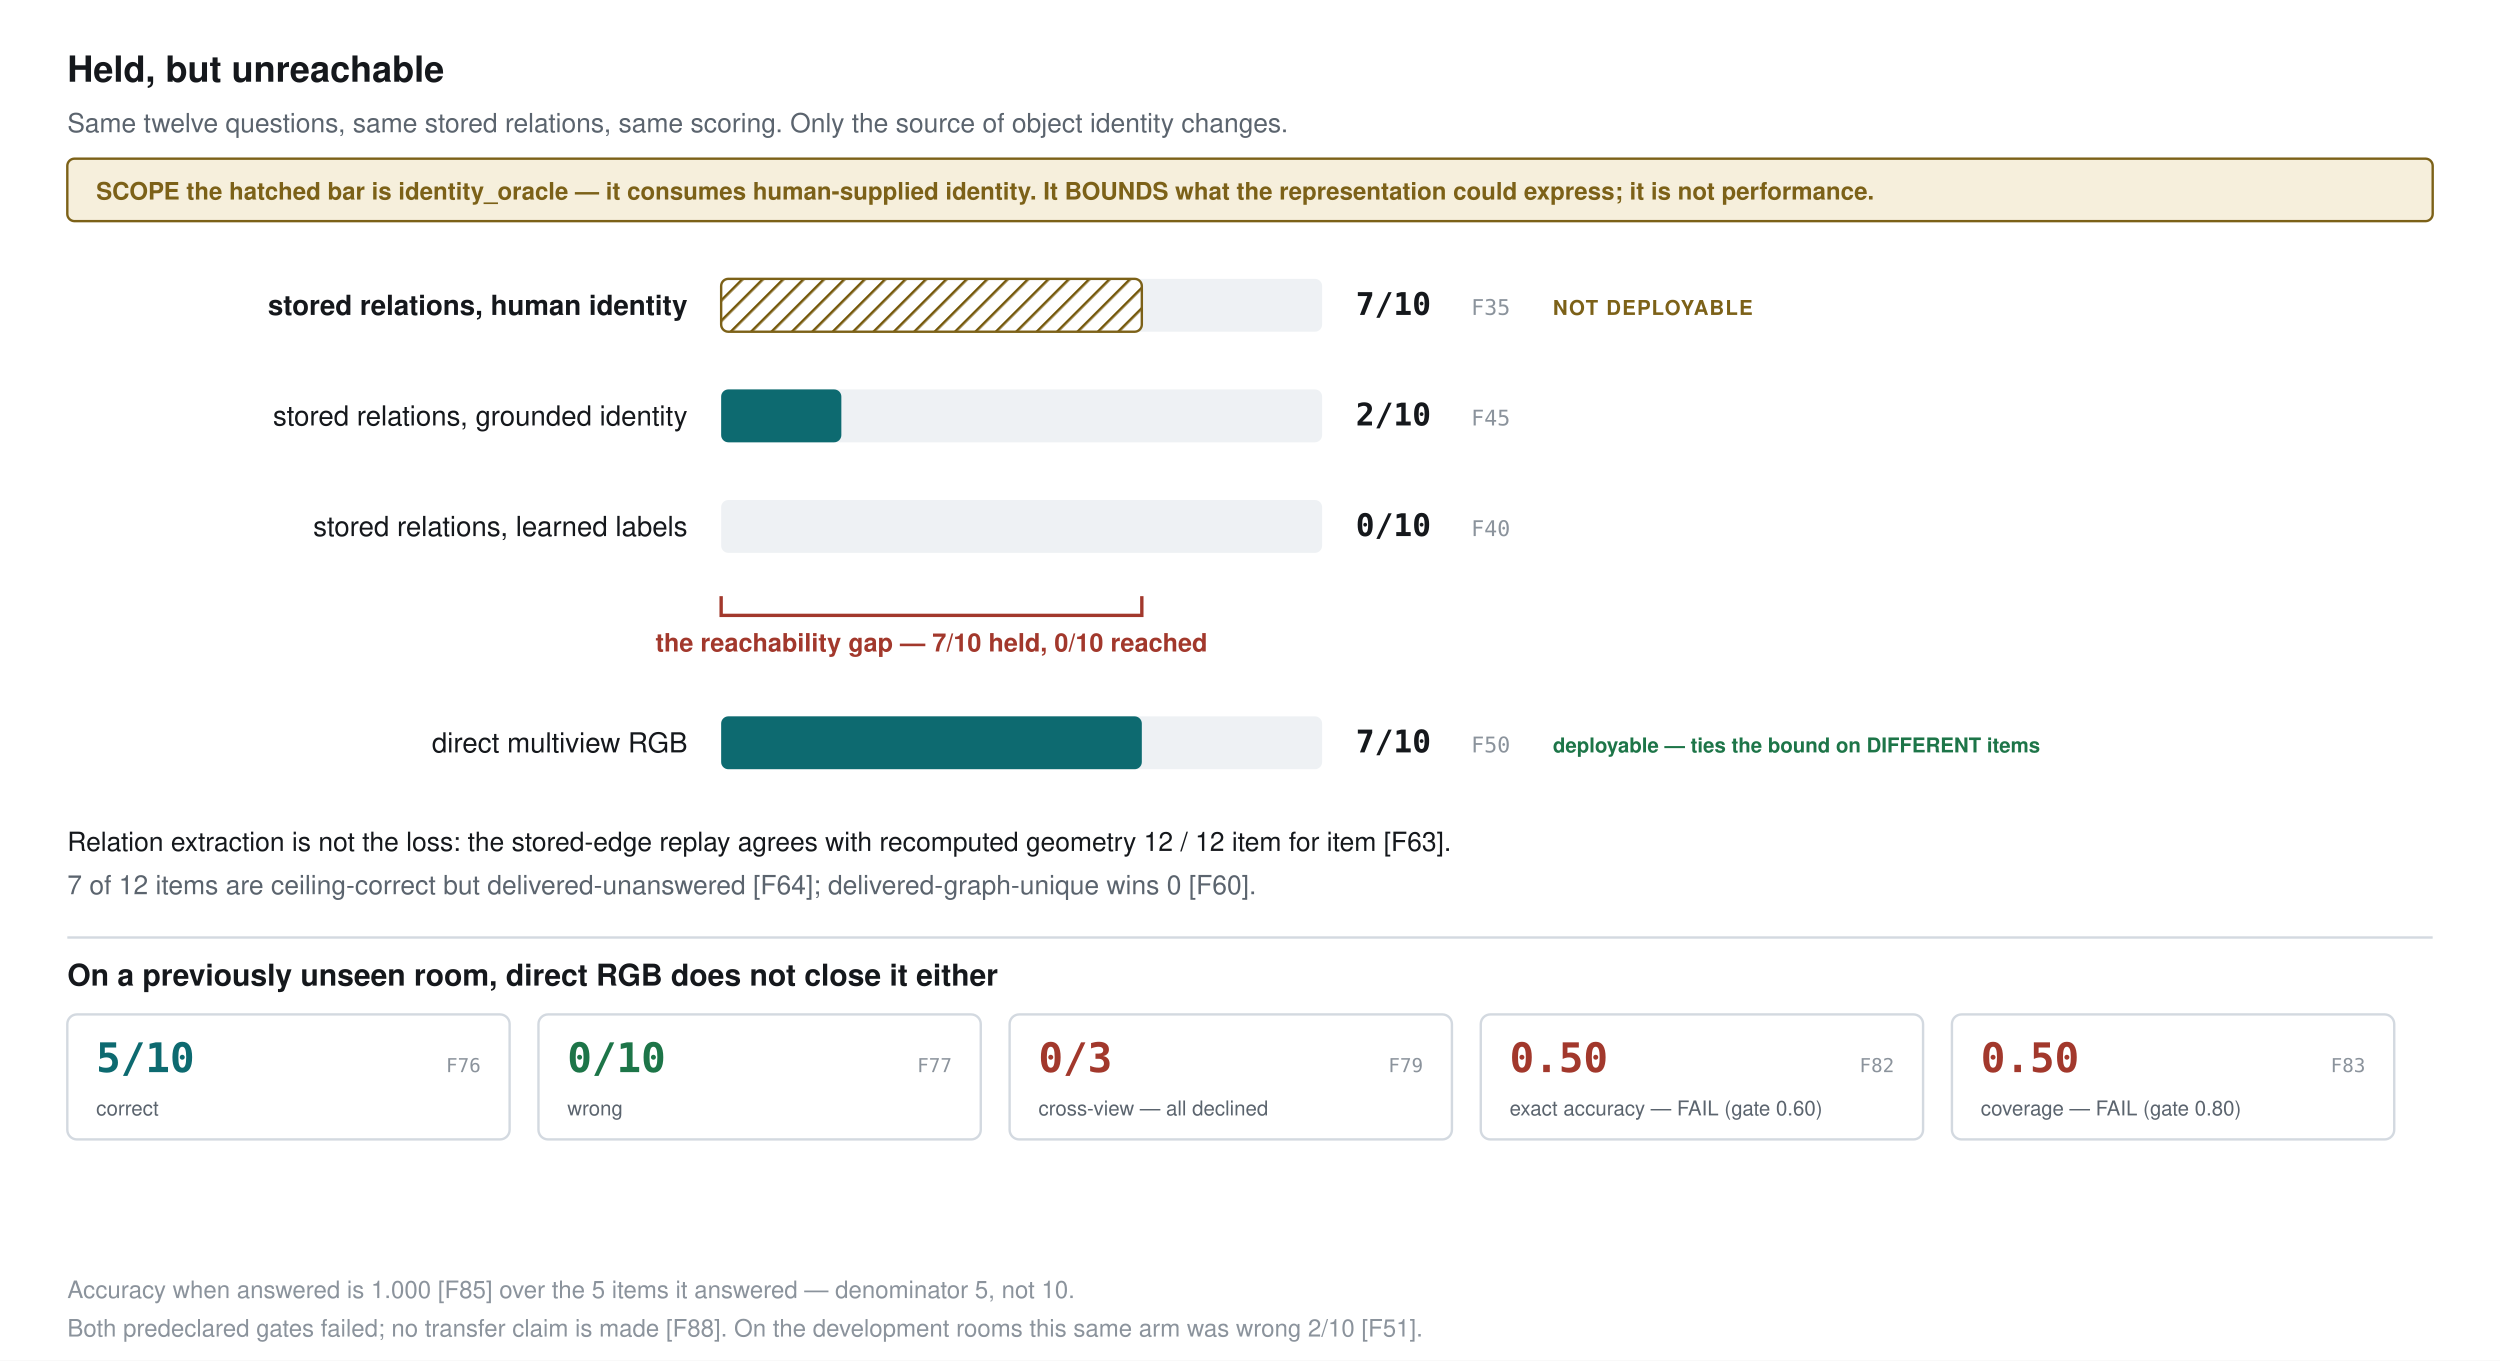
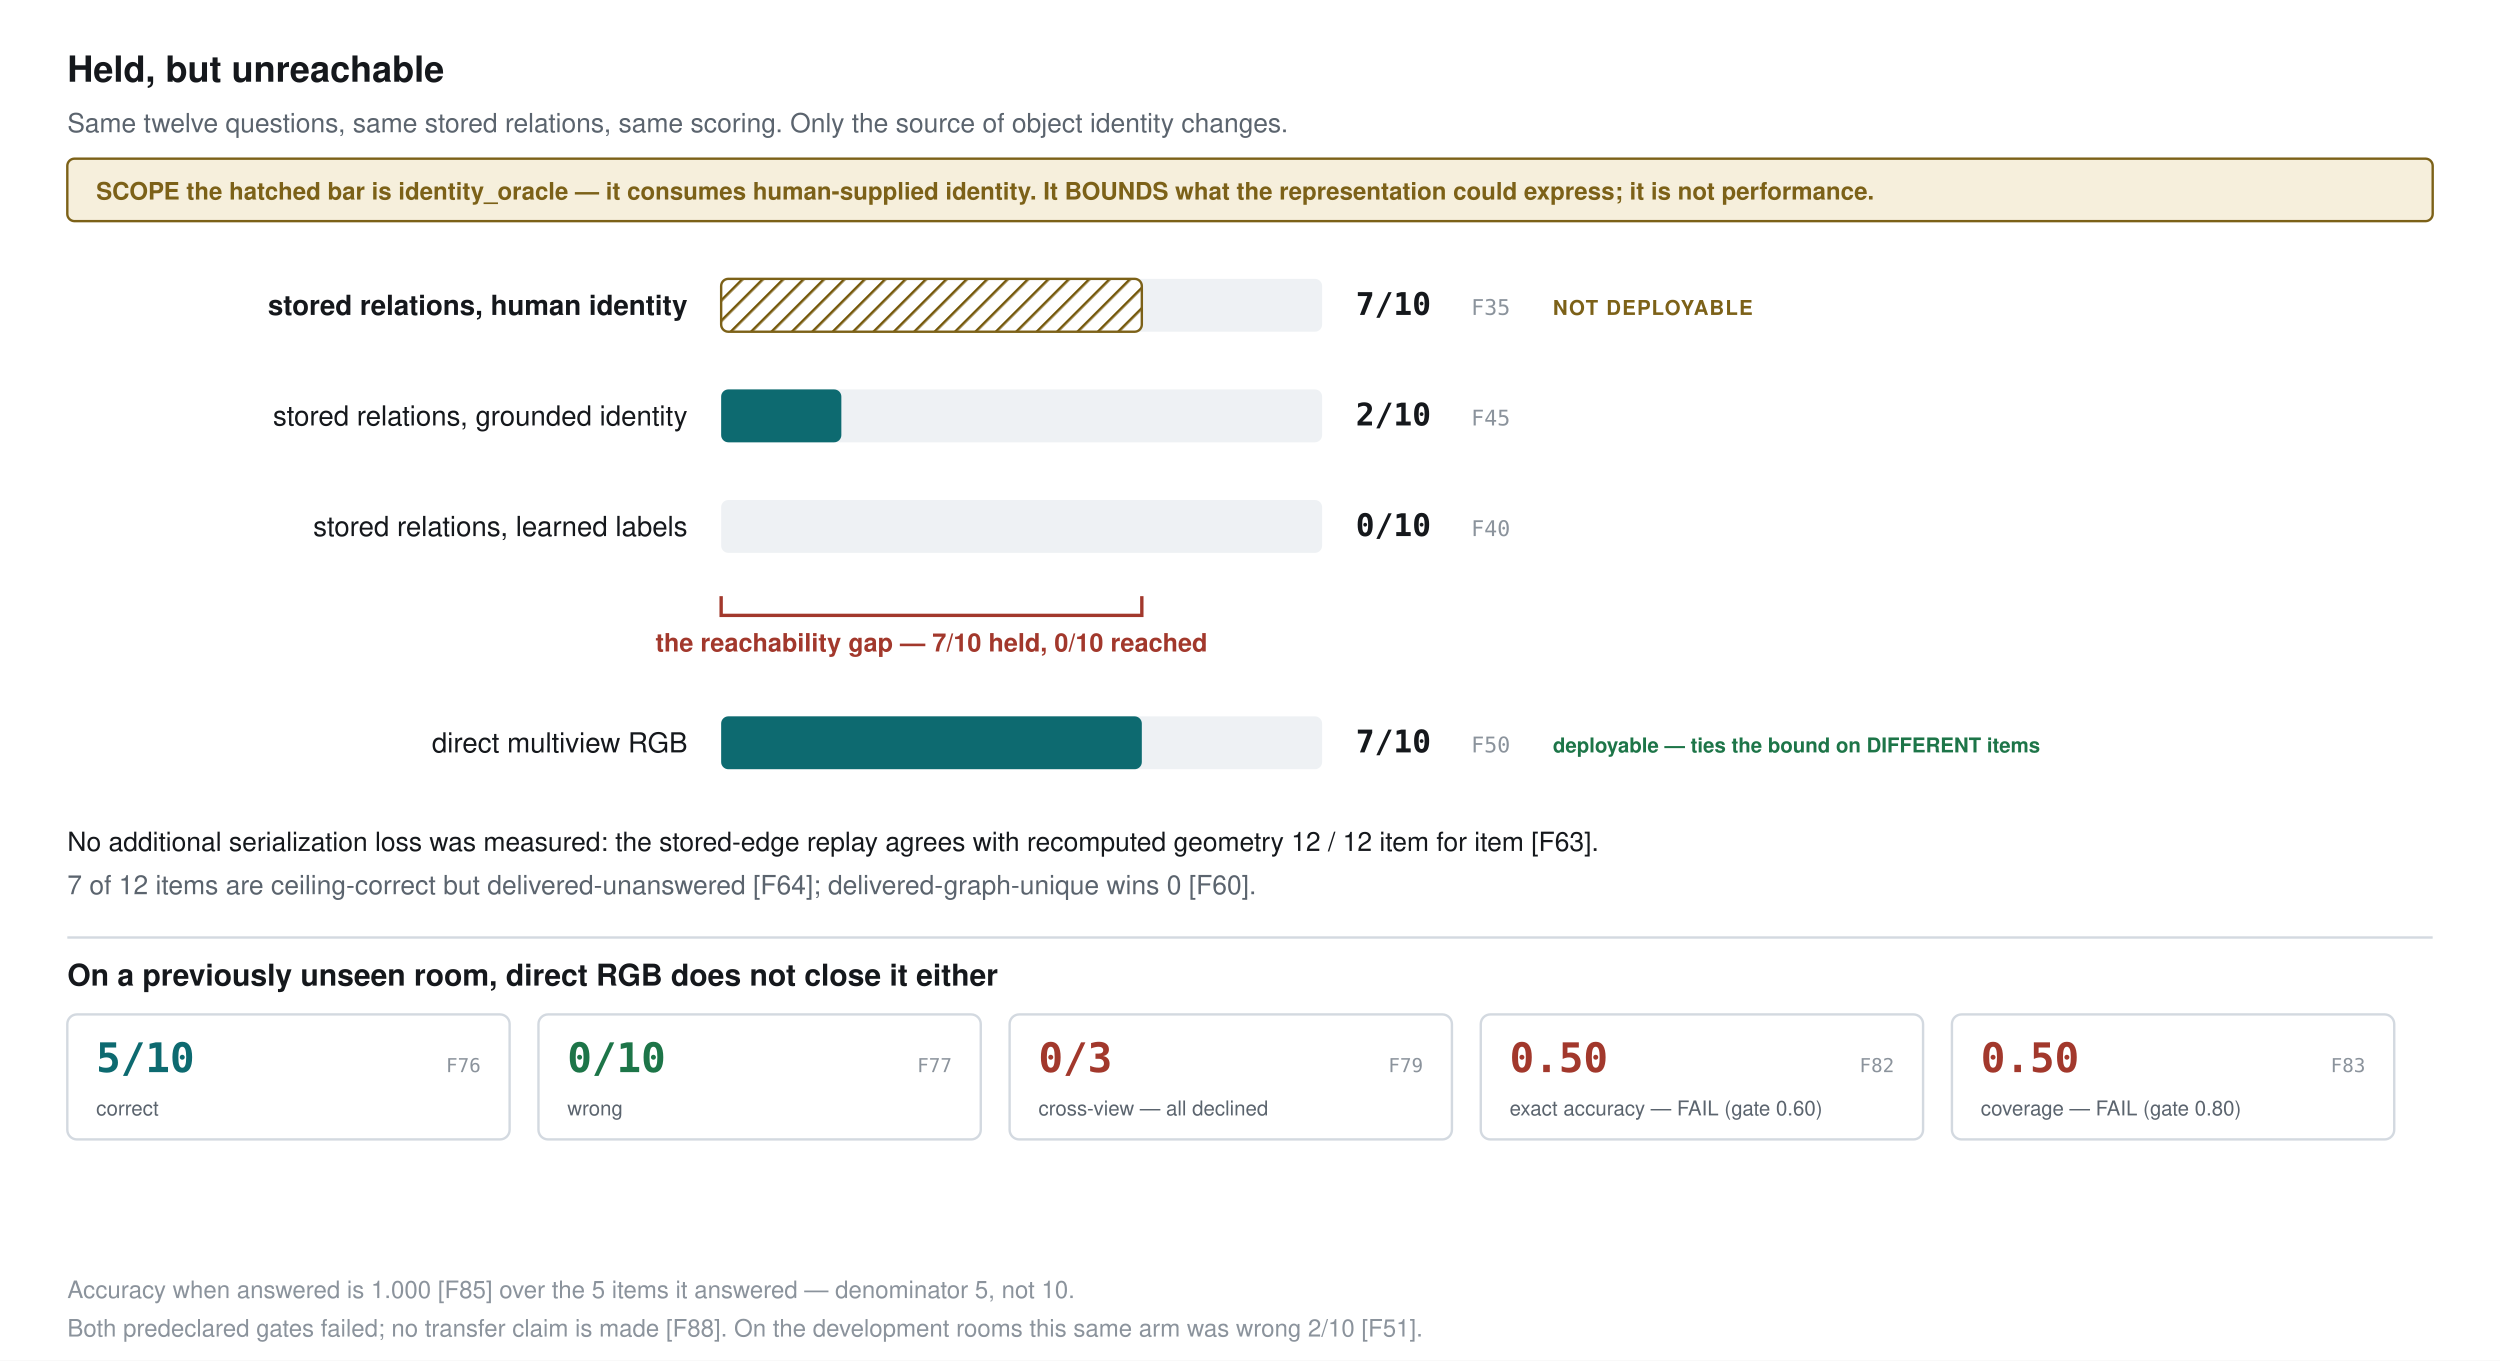
<svg xmlns="http://www.w3.org/2000/svg" width="1040" height="566" viewBox="0 0 1040 566" role="img" aria-label="Held, but unreachable">
  <defs>
    <pattern id="hatch" width="6" height="6" patternUnits="userSpaceOnUse" patternTransform="rotate(45)">
      <rect width="6" height="6" fill="#ffffff" />
      <line x1="0" y1="0" x2="0" y2="6" stroke="#7c6118" stroke-width="2.2" />
    </pattern>
  </defs>
  <rect width="1040" height="566" fill="#ffffff" />
  <text x="28" y="34" font-family="Helvetica, Arial, sans-serif" font-size="15" fill="#15181c" text-anchor="start" font-weight="600">Held, but unreachable</text>
  <text x="28" y="55" font-family="Helvetica, Arial, sans-serif" font-size="11" fill="#5b646e" text-anchor="start" font-weight="normal">Same twelve questions, same stored relations, same scoring. Only the source of object identity changes.</text>
  <rect x="28" y="66" width="984" height="26" rx="3" fill="#f6efdc" stroke="#7c6118" stroke-width="1" />
  <text x="40" y="83" font-family="Helvetica, Arial, sans-serif" font-size="10" fill="#7c6118" text-anchor="start" font-weight="600">SCOPE  the hatched bar is identity_oracle — it consumes human-supplied identity. It BOUNDS what the representation could express; it is not performance.</text>
  <text x="286" y="131" font-family="Helvetica, Arial, sans-serif" font-size="11.5" fill="#15181c" text-anchor="end" font-weight="700">stored relations, human identity</text>
  <rect x="300" y="116" width="250" height="22" rx="3" fill="#eef1f4" />
  <rect x="300" y="116" width="175.0" height="22" rx="3" fill="url(#hatch)" stroke="#7c6118" stroke-width="1" />
  <text x="564" y="131" font-family="ui-monospace, 'SF Mono', Menlo, monospace" font-size="13" fill="#15181c" text-anchor="start" font-weight="700">7/10</text>
  <text x="612" y="131" font-family="ui-monospace, 'SF Mono', Menlo, monospace" font-size="9" fill="#8b939c" text-anchor="start" font-weight="normal">F35</text>
  <text x="646" y="131" font-family="Helvetica, Arial, sans-serif" font-size="8.5" fill="#7c6118" text-anchor="start" font-weight="700" letter-spacing="0.06em">NOT DEPLOYABLE</text>
  <text x="286" y="177" font-family="Helvetica, Arial, sans-serif" font-size="11.5" fill="#15181c" text-anchor="end" font-weight="normal">stored relations, grounded identity</text>
  <rect x="300" y="162" width="250" height="22" rx="3" fill="#eef1f4" />
  <rect x="300" y="162" width="50.0" height="22" rx="3" fill="#0d6a70" stroke="none" stroke-width="1" />
  <text x="564" y="177" font-family="ui-monospace, 'SF Mono', Menlo, monospace" font-size="13" fill="#15181c" text-anchor="start" font-weight="700">2/10</text>
  <text x="612" y="177" font-family="ui-monospace, 'SF Mono', Menlo, monospace" font-size="9" fill="#8b939c" text-anchor="start" font-weight="normal">F45</text>
  <text x="286" y="223" font-family="Helvetica, Arial, sans-serif" font-size="11.5" fill="#15181c" text-anchor="end" font-weight="normal">stored relations, learned labels</text>
  <rect x="300" y="208" width="250" height="22" rx="3" fill="#eef1f4" />
  <rect x="300" y="208" width="0.0" height="22" rx="3" fill="#e2e6ea" stroke="none" stroke-width="1" />
  <text x="564" y="223" font-family="ui-monospace, 'SF Mono', Menlo, monospace" font-size="13" fill="#15181c" text-anchor="start" font-weight="700">0/10</text>
  <text x="612" y="223" font-family="ui-monospace, 'SF Mono', Menlo, monospace" font-size="9" fill="#8b939c" text-anchor="start" font-weight="normal">F40</text>
  <text x="286" y="313" font-family="Helvetica, Arial, sans-serif" font-size="11.5" fill="#15181c" text-anchor="end" font-weight="normal">direct multiview RGB</text>
  <rect x="300" y="298" width="250" height="22" rx="3" fill="#eef1f4" />
  <rect x="300" y="298" width="175.0" height="22" rx="3" fill="#0d6a70" stroke="none" stroke-width="1" />
  <text x="564" y="313" font-family="ui-monospace, 'SF Mono', Menlo, monospace" font-size="13" fill="#15181c" text-anchor="start" font-weight="700">7/10</text>
  <text x="612" y="313" font-family="ui-monospace, 'SF Mono', Menlo, monospace" font-size="9" fill="#8b939c" text-anchor="start" font-weight="normal">F50</text>
  <text x="646" y="313" font-family="Helvetica, Arial, sans-serif" font-size="8.5" fill="#1d7548" text-anchor="start" font-weight="700">deployable — ties the bound on DIFFERENT items</text>
  <path d="M 300 248 L 300 256 L 475.0 256 L 475.0 248" fill="none" stroke="#a2382c" stroke-width="1.4" />
  <text x="387.5" y="271" font-family="Helvetica, Arial, sans-serif" font-size="10.5" fill="#a2382c" text-anchor="middle" font-weight="700">the reachability gap — 7/10 held, 0/10 reached</text>
-   <text x="28" y="354" font-family="Helvetica, Arial, sans-serif" font-size="11" fill="#15181c" text-anchor="start" font-weight="normal">Relation extraction is not the loss: the stored-edge replay agrees with recomputed geometry 12 / 12 item for item [F63].</text>
+   <text x="28" y="354" font-family="Helvetica, Arial, sans-serif" font-size="11" fill="#15181c" text-anchor="start" font-weight="normal">No additional serialization loss was measured: the stored-edge replay agrees with recomputed geometry 12 / 12 item for item [F63].</text>
  <text x="28" y="372" font-family="Helvetica, Arial, sans-serif" font-size="11" fill="#5b646e" text-anchor="start" font-weight="normal">7 of 12 items are ceiling-correct but delivered-unanswered [F64]; delivered-graph-unique wins 0 [F60].</text>
  <line x1="28" y1="390" x2="1012" y2="390" stroke="#d3d9e0" stroke-width="1" />
  <text x="28" y="410" font-family="Helvetica, Arial, sans-serif" font-size="12.5" fill="#15181c" text-anchor="start" font-weight="600">On a previously unseen room, direct RGB does not close it either</text>
  <rect x="28" y="422" width="184" height="52" rx="4" fill="#ffffff" stroke="#d3d9e0" stroke-width="1" />
  <text x="40" y="446" font-family="ui-monospace, 'SF Mono', Menlo, monospace" font-size="17" fill="#0d6a70" text-anchor="start" font-weight="700">5/10</text>
  <text x="40" y="464" font-family="Helvetica, Arial, sans-serif" font-size="8.5" fill="#5b646e" text-anchor="start" font-weight="normal">correct</text>
  <text x="200" y="446" font-family="ui-monospace, 'SF Mono', Menlo, monospace" font-size="8" fill="#8b939c" text-anchor="end" font-weight="normal">F76</text>
  <rect x="224" y="422" width="184" height="52" rx="4" fill="#ffffff" stroke="#d3d9e0" stroke-width="1" />
  <text x="236" y="446" font-family="ui-monospace, 'SF Mono', Menlo, monospace" font-size="17" fill="#1d7548" text-anchor="start" font-weight="700">0/10</text>
  <text x="236" y="464" font-family="Helvetica, Arial, sans-serif" font-size="8.5" fill="#5b646e" text-anchor="start" font-weight="normal">wrong</text>
  <text x="396" y="446" font-family="ui-monospace, 'SF Mono', Menlo, monospace" font-size="8" fill="#8b939c" text-anchor="end" font-weight="normal">F77</text>
  <rect x="420" y="422" width="184" height="52" rx="4" fill="#ffffff" stroke="#d3d9e0" stroke-width="1" />
  <text x="432" y="446" font-family="ui-monospace, 'SF Mono', Menlo, monospace" font-size="17" fill="#a2382c" text-anchor="start" font-weight="700">0/3</text>
  <text x="432" y="464" font-family="Helvetica, Arial, sans-serif" font-size="8.5" fill="#5b646e" text-anchor="start" font-weight="normal">cross-view — all declined</text>
  <text x="592" y="446" font-family="ui-monospace, 'SF Mono', Menlo, monospace" font-size="8" fill="#8b939c" text-anchor="end" font-weight="normal">F79</text>
  <rect x="616" y="422" width="184" height="52" rx="4" fill="#ffffff" stroke="#d3d9e0" stroke-width="1" />
  <text x="628" y="446" font-family="ui-monospace, 'SF Mono', Menlo, monospace" font-size="17" fill="#a2382c" text-anchor="start" font-weight="700">0.50</text>
  <text x="628" y="464" font-family="Helvetica, Arial, sans-serif" font-size="8.5" fill="#5b646e" text-anchor="start" font-weight="normal">exact accuracy — FAIL (gate 0.60)</text>
  <text x="788" y="446" font-family="ui-monospace, 'SF Mono', Menlo, monospace" font-size="8" fill="#8b939c" text-anchor="end" font-weight="normal">F82</text>
  <rect x="812" y="422" width="184" height="52" rx="4" fill="#ffffff" stroke="#d3d9e0" stroke-width="1" />
  <text x="824" y="446" font-family="ui-monospace, 'SF Mono', Menlo, monospace" font-size="17" fill="#a2382c" text-anchor="start" font-weight="700">0.50</text>
  <text x="824" y="464" font-family="Helvetica, Arial, sans-serif" font-size="8.5" fill="#5b646e" text-anchor="start" font-weight="normal">coverage — FAIL (gate 0.80)</text>
  <text x="984" y="446" font-family="ui-monospace, 'SF Mono', Menlo, monospace" font-size="8" fill="#8b939c" text-anchor="end" font-weight="normal">F83</text>
  <text x="28" y="540" font-family="Helvetica, Arial, sans-serif" font-size="10" fill="#8b939c" text-anchor="start" font-weight="normal">Accuracy when answered is 1.000 [F85] over the 5 items it answered — denominator 5, not 10.</text>
  <text x="28" y="556" font-family="Helvetica, Arial, sans-serif" font-size="10" fill="#8b939c" text-anchor="start" font-weight="normal">Both predeclared gates failed; no transfer claim is made [F88]. On the development rooms this same arm was wrong 2/10 [F51].</text>
</svg>
